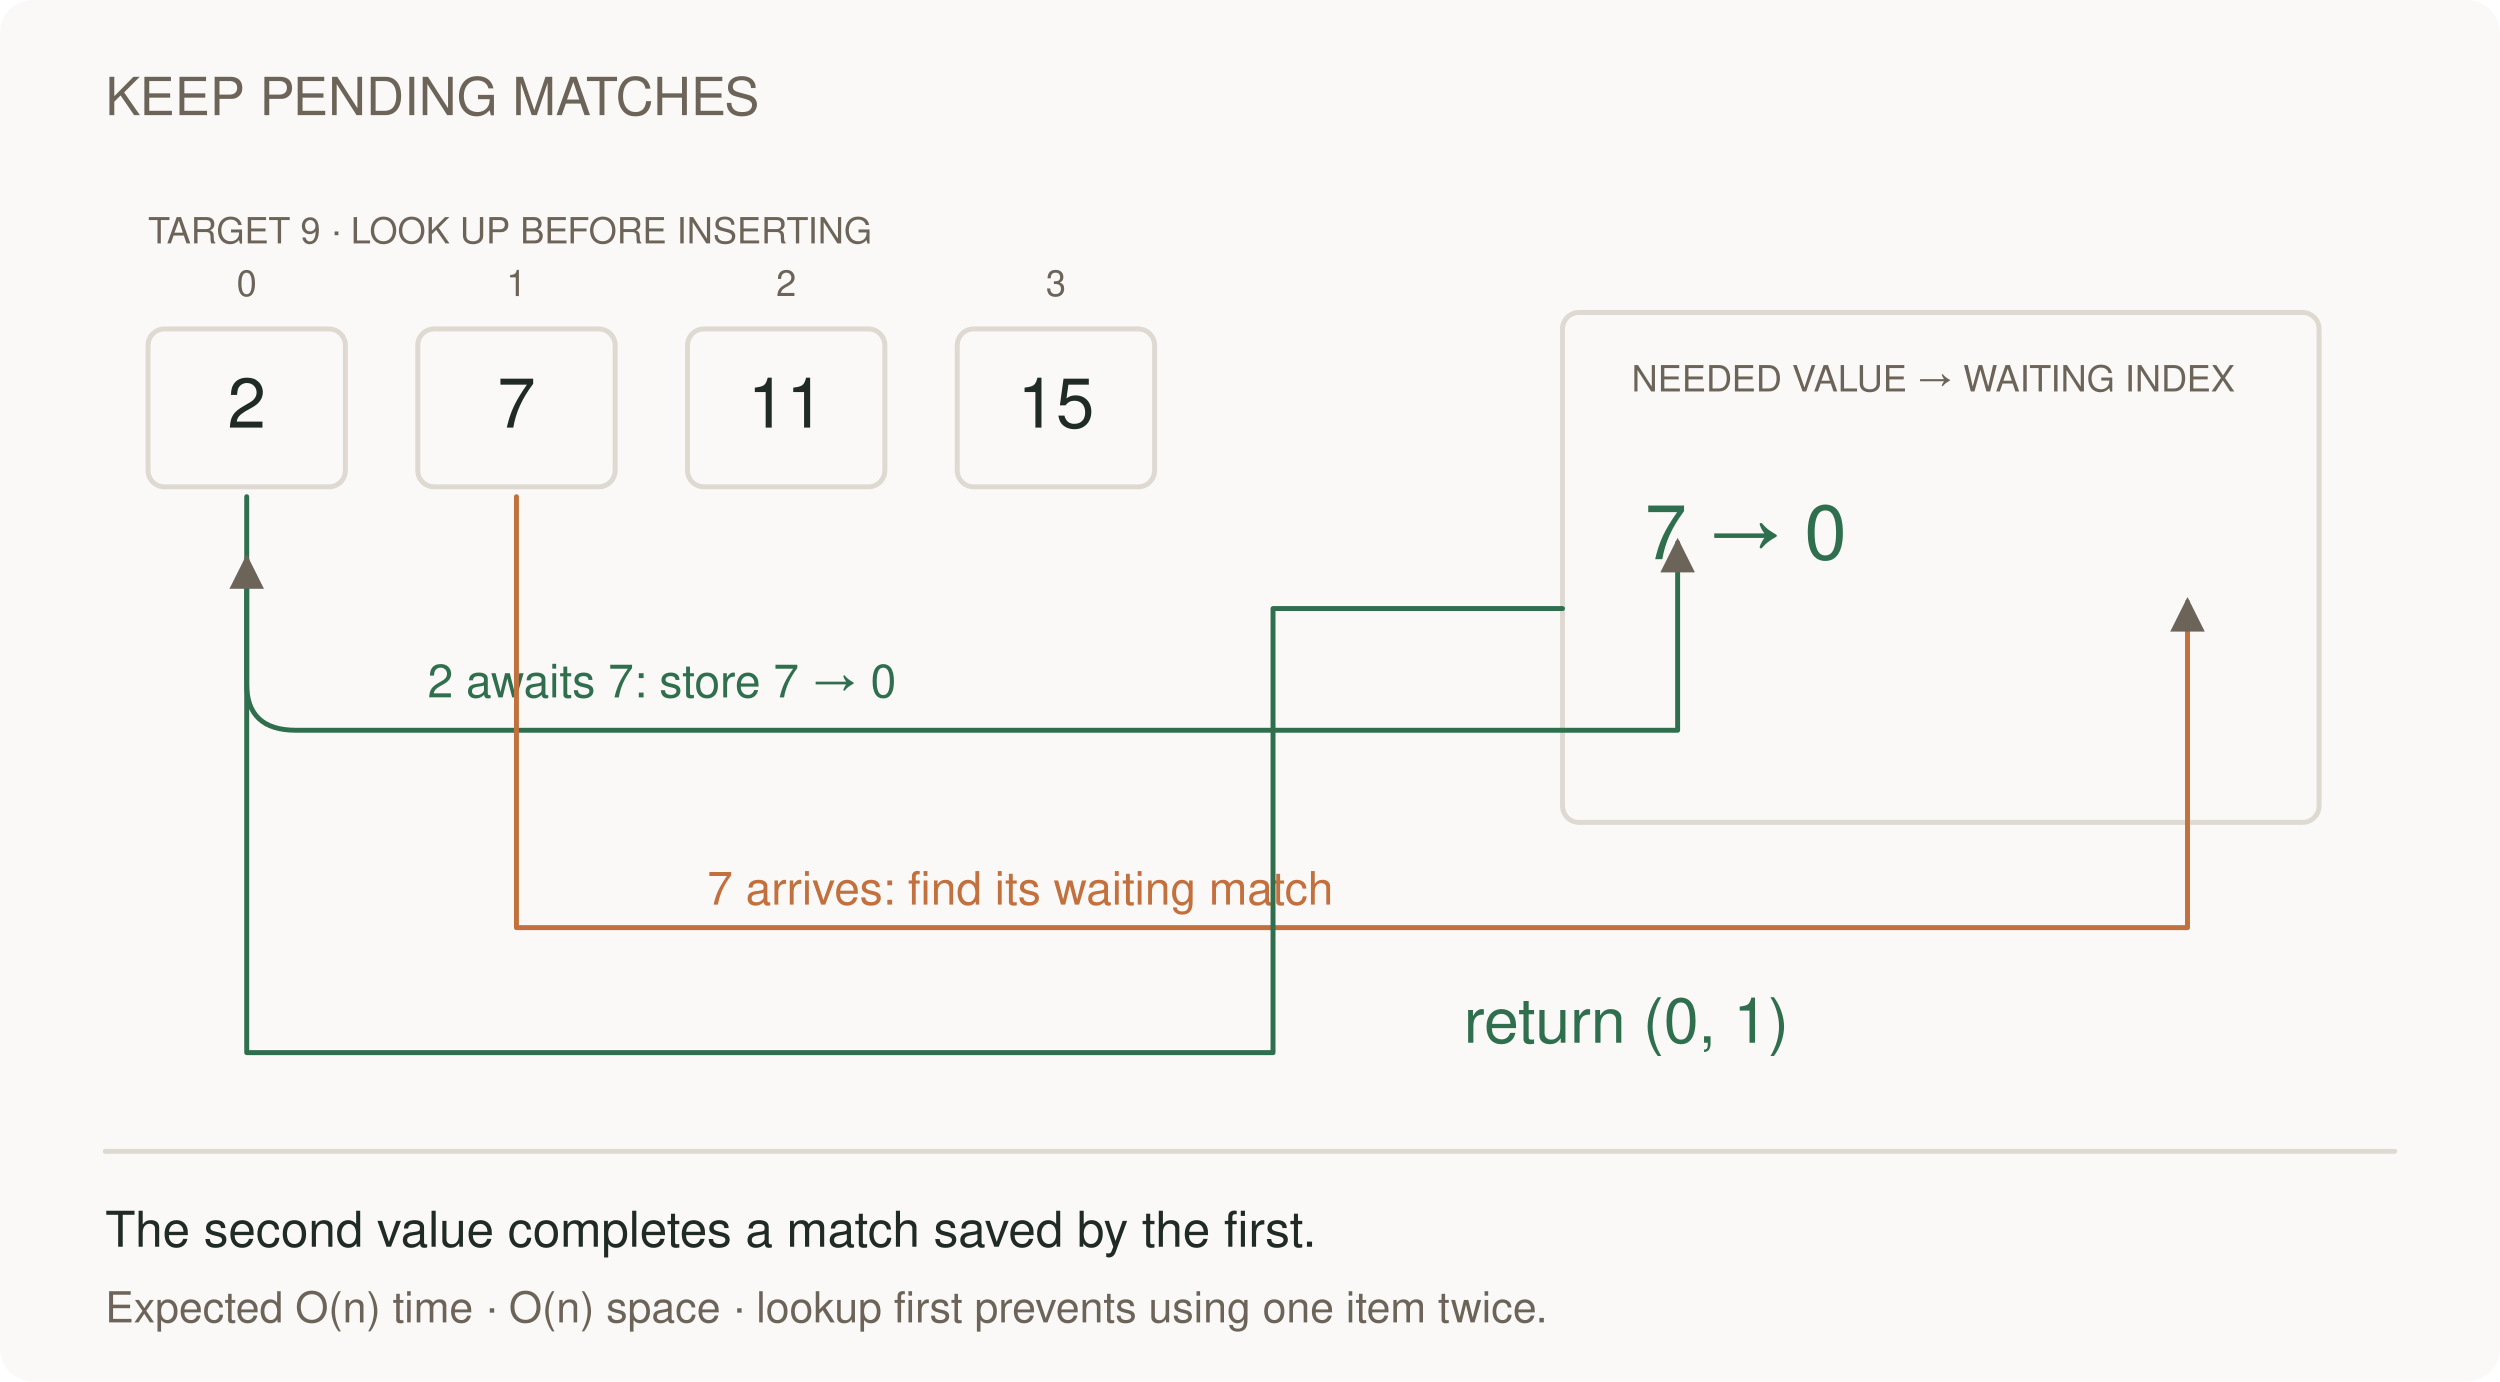
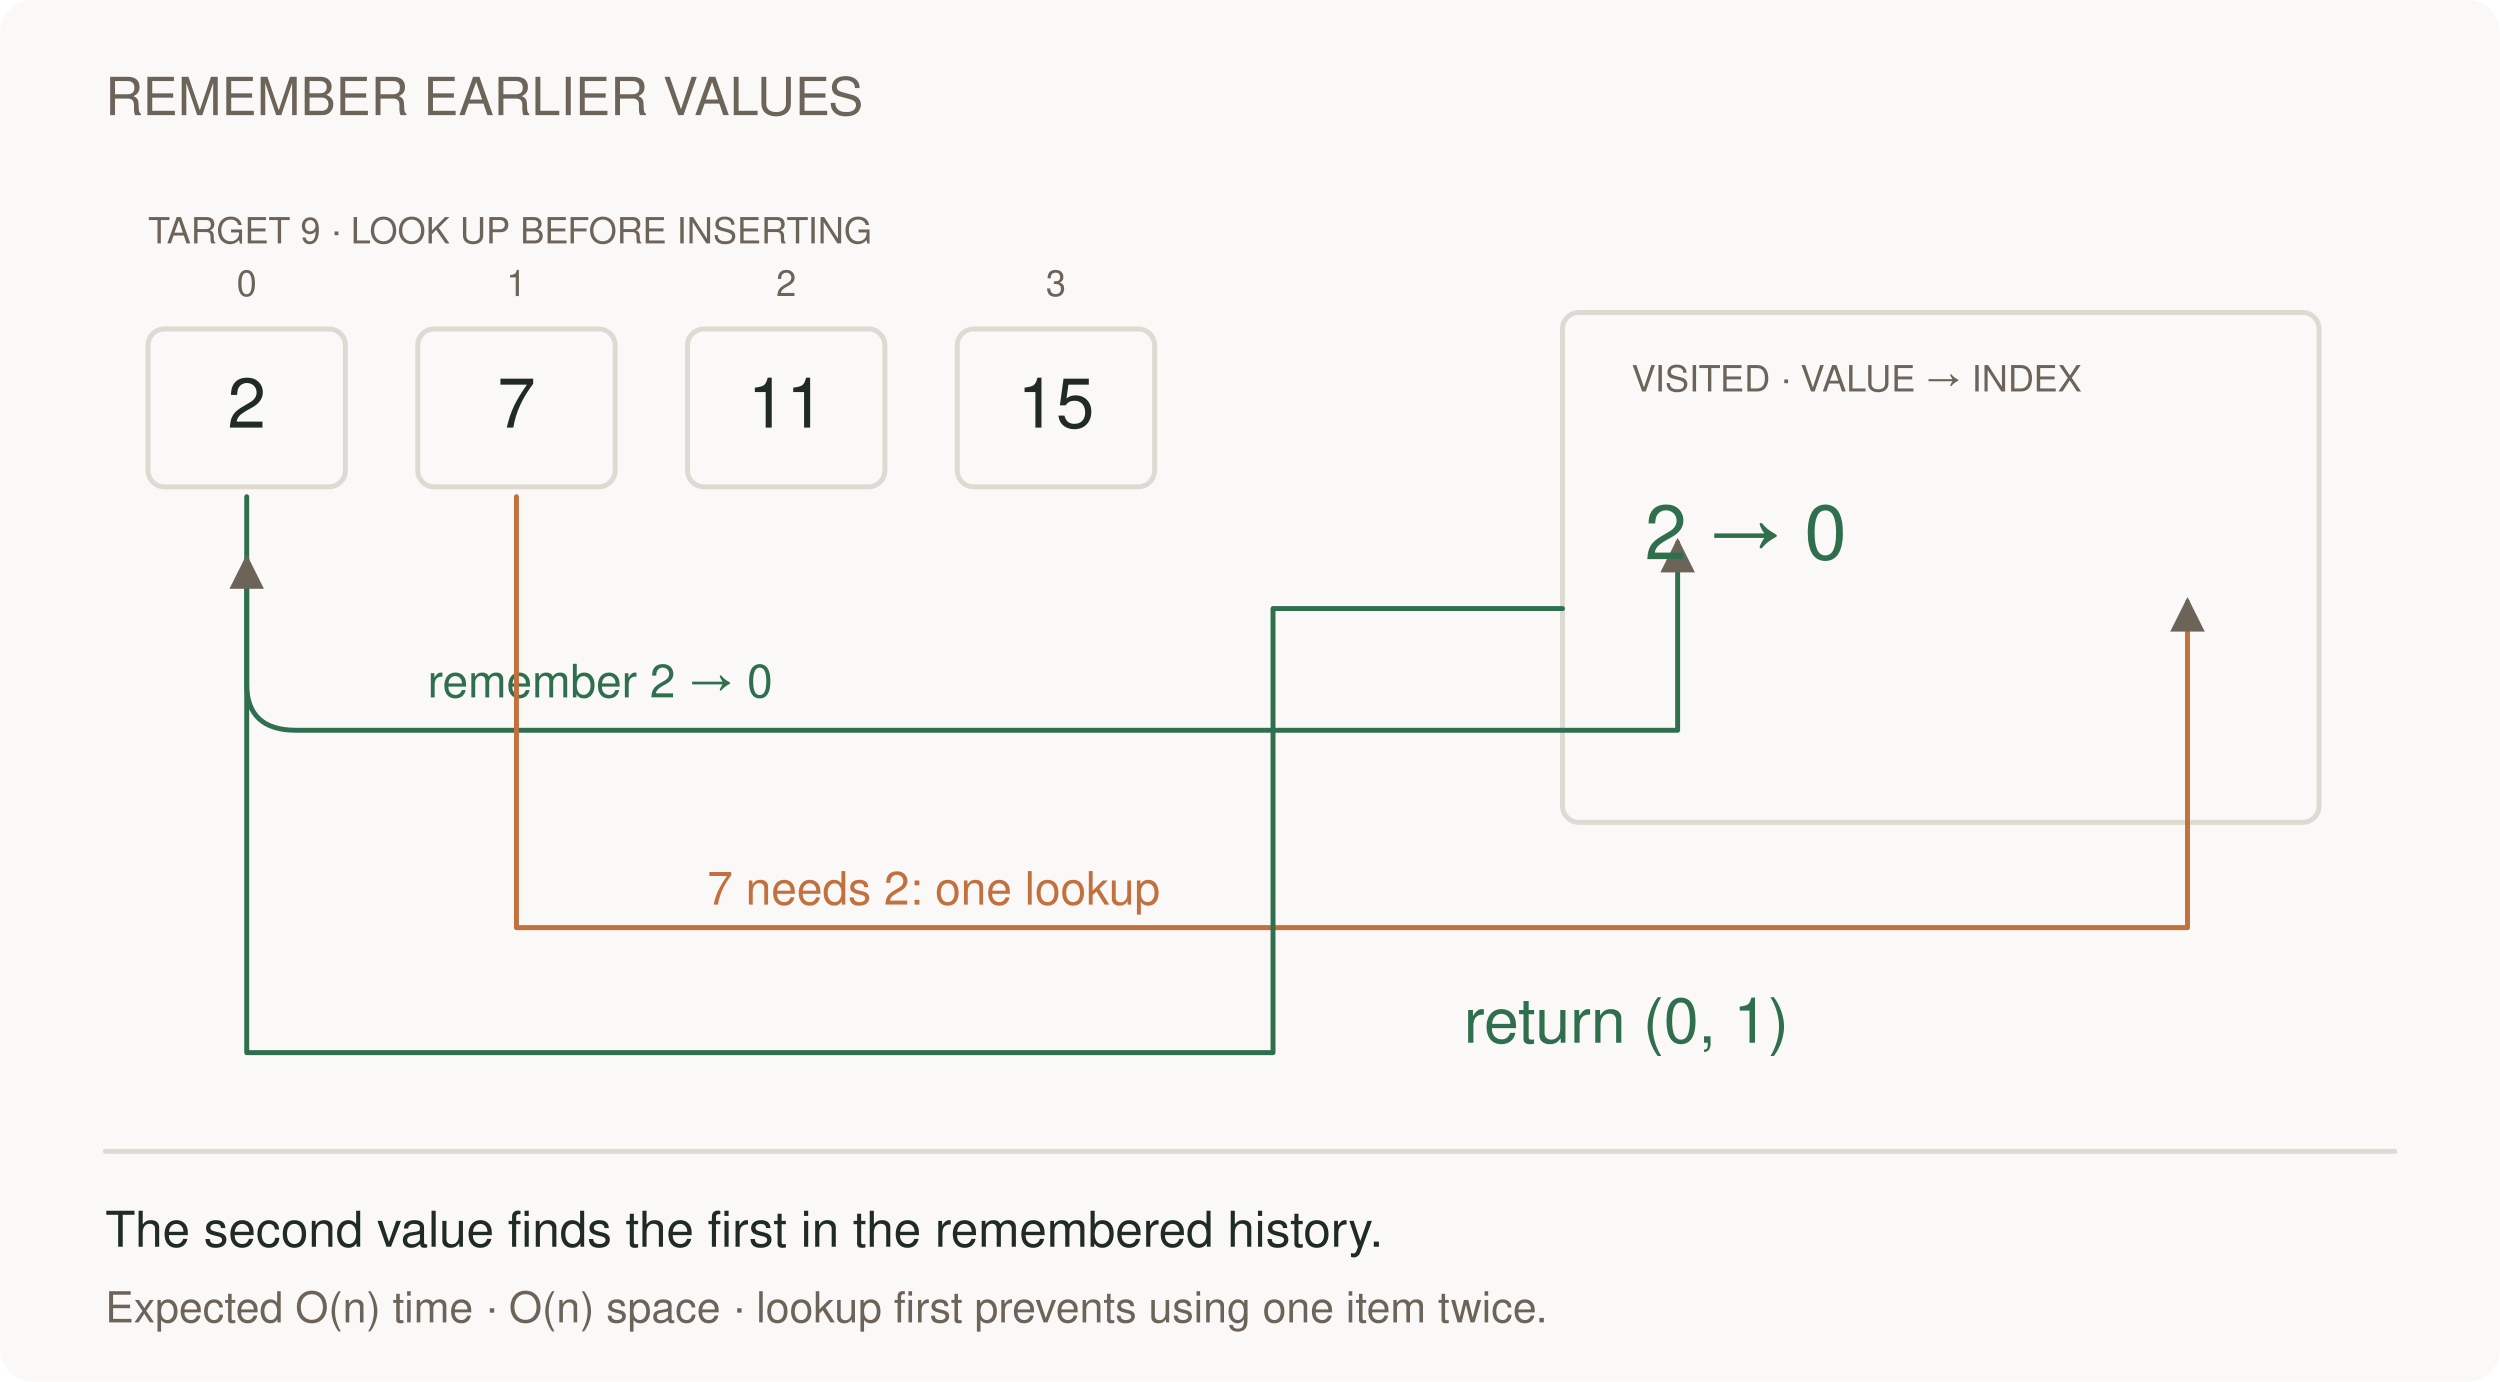
<svg xmlns="http://www.w3.org/2000/svg" viewBox="0 0 760 420" width="760" height="420" role="img" aria-labelledby="title desc">
  <defs>
    <marker id="arrow" markerWidth="7" markerHeight="7" refX="6" refY="3.5" orient="auto-start-reverse">
      <path d="M0 0 L7 3.5 L0 7" fill="#6d6459" />
    </marker>
  </defs>
  <style>text{font-family:ui-sans-serif,-apple-system,Segoe UI,Helvetica,Arial,sans-serif}.still{display:none}@media(prefers-reduced-motion:reduce){.moving{display:none}.still{display:inline}}@media print{.moving{display:none}.still{display:inline}}</style>
  <rect width="760" height="420" rx="10" fill="#faf9f7" />
-   <text x="32" y="35" font-size="16" fill="#6d6459" text-anchor="start">KEEP PENDING MATCHES</text>
+   <text x="32" y="35" font-size="16" fill="#6d6459" text-anchor="start">REMEMBER EARLIER VALUES</text>
  <text x="45" y="74" font-size="11" fill="#6d6459" text-anchor="start">TARGET 9 · LOOK UP BEFORE INSERTING</text>
  <rect x="45" y="100" width="60" height="48" rx="5" stroke="#ded9d1" stroke-width="1.5" fill="#faf9f7">
</rect>
  <text x="75.0" y="130" font-size="21" fill="#1f2b24" text-anchor="middle">2</text>
  <text x="75.0" y="90" font-size="11" fill="#6d6459" text-anchor="middle">0</text>
  <rect x="127" y="100" width="60" height="48" rx="5" stroke="#ded9d1" stroke-width="1.5" fill="#faf9f7">
</rect>
  <text x="157.0" y="130" font-size="21" fill="#1f2b24" text-anchor="middle">7</text>
  <text x="157.0" y="90" font-size="11" fill="#6d6459" text-anchor="middle">1</text>
  <rect x="209" y="100" width="60" height="48" rx="5" stroke="#ded9d1" stroke-width="1.5" fill="#faf9f7">
</rect>
  <text x="239.0" y="130" font-size="21" fill="#1f2b24" text-anchor="middle">11</text>
  <text x="239.0" y="90" font-size="11" fill="#6d6459" text-anchor="middle">2</text>
  <rect x="291" y="100" width="60" height="48" rx="5" stroke="#ded9d1" stroke-width="1.5" fill="#faf9f7">
</rect>
  <text x="321.0" y="130" font-size="21" fill="#1f2b24" text-anchor="middle">15</text>
  <text x="321.0" y="90" font-size="11" fill="#6d6459" text-anchor="middle">3</text>
  <rect x="475" y="95" width="230" height="155" rx="5" stroke="#ded9d1" stroke-width="1.5" fill="#faf9f7">
</rect>
  <text x="590.0" y="177.5" font-size="14" fill="#1f2b24" text-anchor="middle">
</text>
-   <text x="496" y="119" font-size="11" fill="#6d6459" text-anchor="start">NEEDED VALUE → WAITING INDEX</text>
+   <text x="496" y="119" font-size="11" fill="#6d6459" text-anchor="start">VISITED · VALUE → INDEX</text>
  <path d="M75 151 V208 Q75 222 90 222 H510 V165" stroke="#2f6f4e" stroke-width="1.5" fill="none" stroke-linecap="round" stroke-linejoin="round" marker-end="url(#arrow)">
</path>
-   <text x="130" y="212" font-size="14" fill="#2f6f4e" text-anchor="start">2 awaits 7: store 7 → 0</text>
-   <text x="500" y="170" font-size="23" fill="#2f6f4e" text-anchor="start">7 → 0</text>
+   <text x="130" y="212" font-size="14" fill="#2f6f4e" text-anchor="start">remember 2 → 0</text>
+   <text x="500" y="170" font-size="23" fill="#2f6f4e" text-anchor="start">2 → 0</text>
  <path d="M157 151 V282 H665 V183" stroke="#c2703d" stroke-width="1.5" fill="none" stroke-linecap="round" stroke-linejoin="round" marker-end="url(#arrow)">
</path>
-   <text x="215" y="275" font-size="14" fill="#c2703d" text-anchor="start">7 arrives: find its waiting match</text>
+   <text x="215" y="275" font-size="14" fill="#c2703d" text-anchor="start">7 needs 2: one lookup</text>
  <path d="M475 185 H387 V320 H75 V170" stroke="#2f6f4e" stroke-width="1.5" fill="none" stroke-linecap="round" stroke-linejoin="round" marker-end="url(#arrow)">
</path>
  <text x="445" y="317" font-size="19" fill="#2f6f4e" text-anchor="start">return (0, 1)</text>
  <path d="M32 350 H728" stroke="#ded9d1" stroke-width="1.5" fill="none" stroke-linecap="round" stroke-linejoin="round">
</path>
-   <text x="32" y="379" font-size="15" fill="#1f2b24" text-anchor="start">The second value completes a match saved by the first.</text>
+   <text x="32" y="379" font-size="15" fill="#1f2b24" text-anchor="start">The second value finds the first in the remembered history.</text>
  <text x="32" y="402" font-size="13" fill="#6d6459" text-anchor="start">Expected O(n) time · O(n) space · lookup first prevents using one item twice.</text>
</svg>
